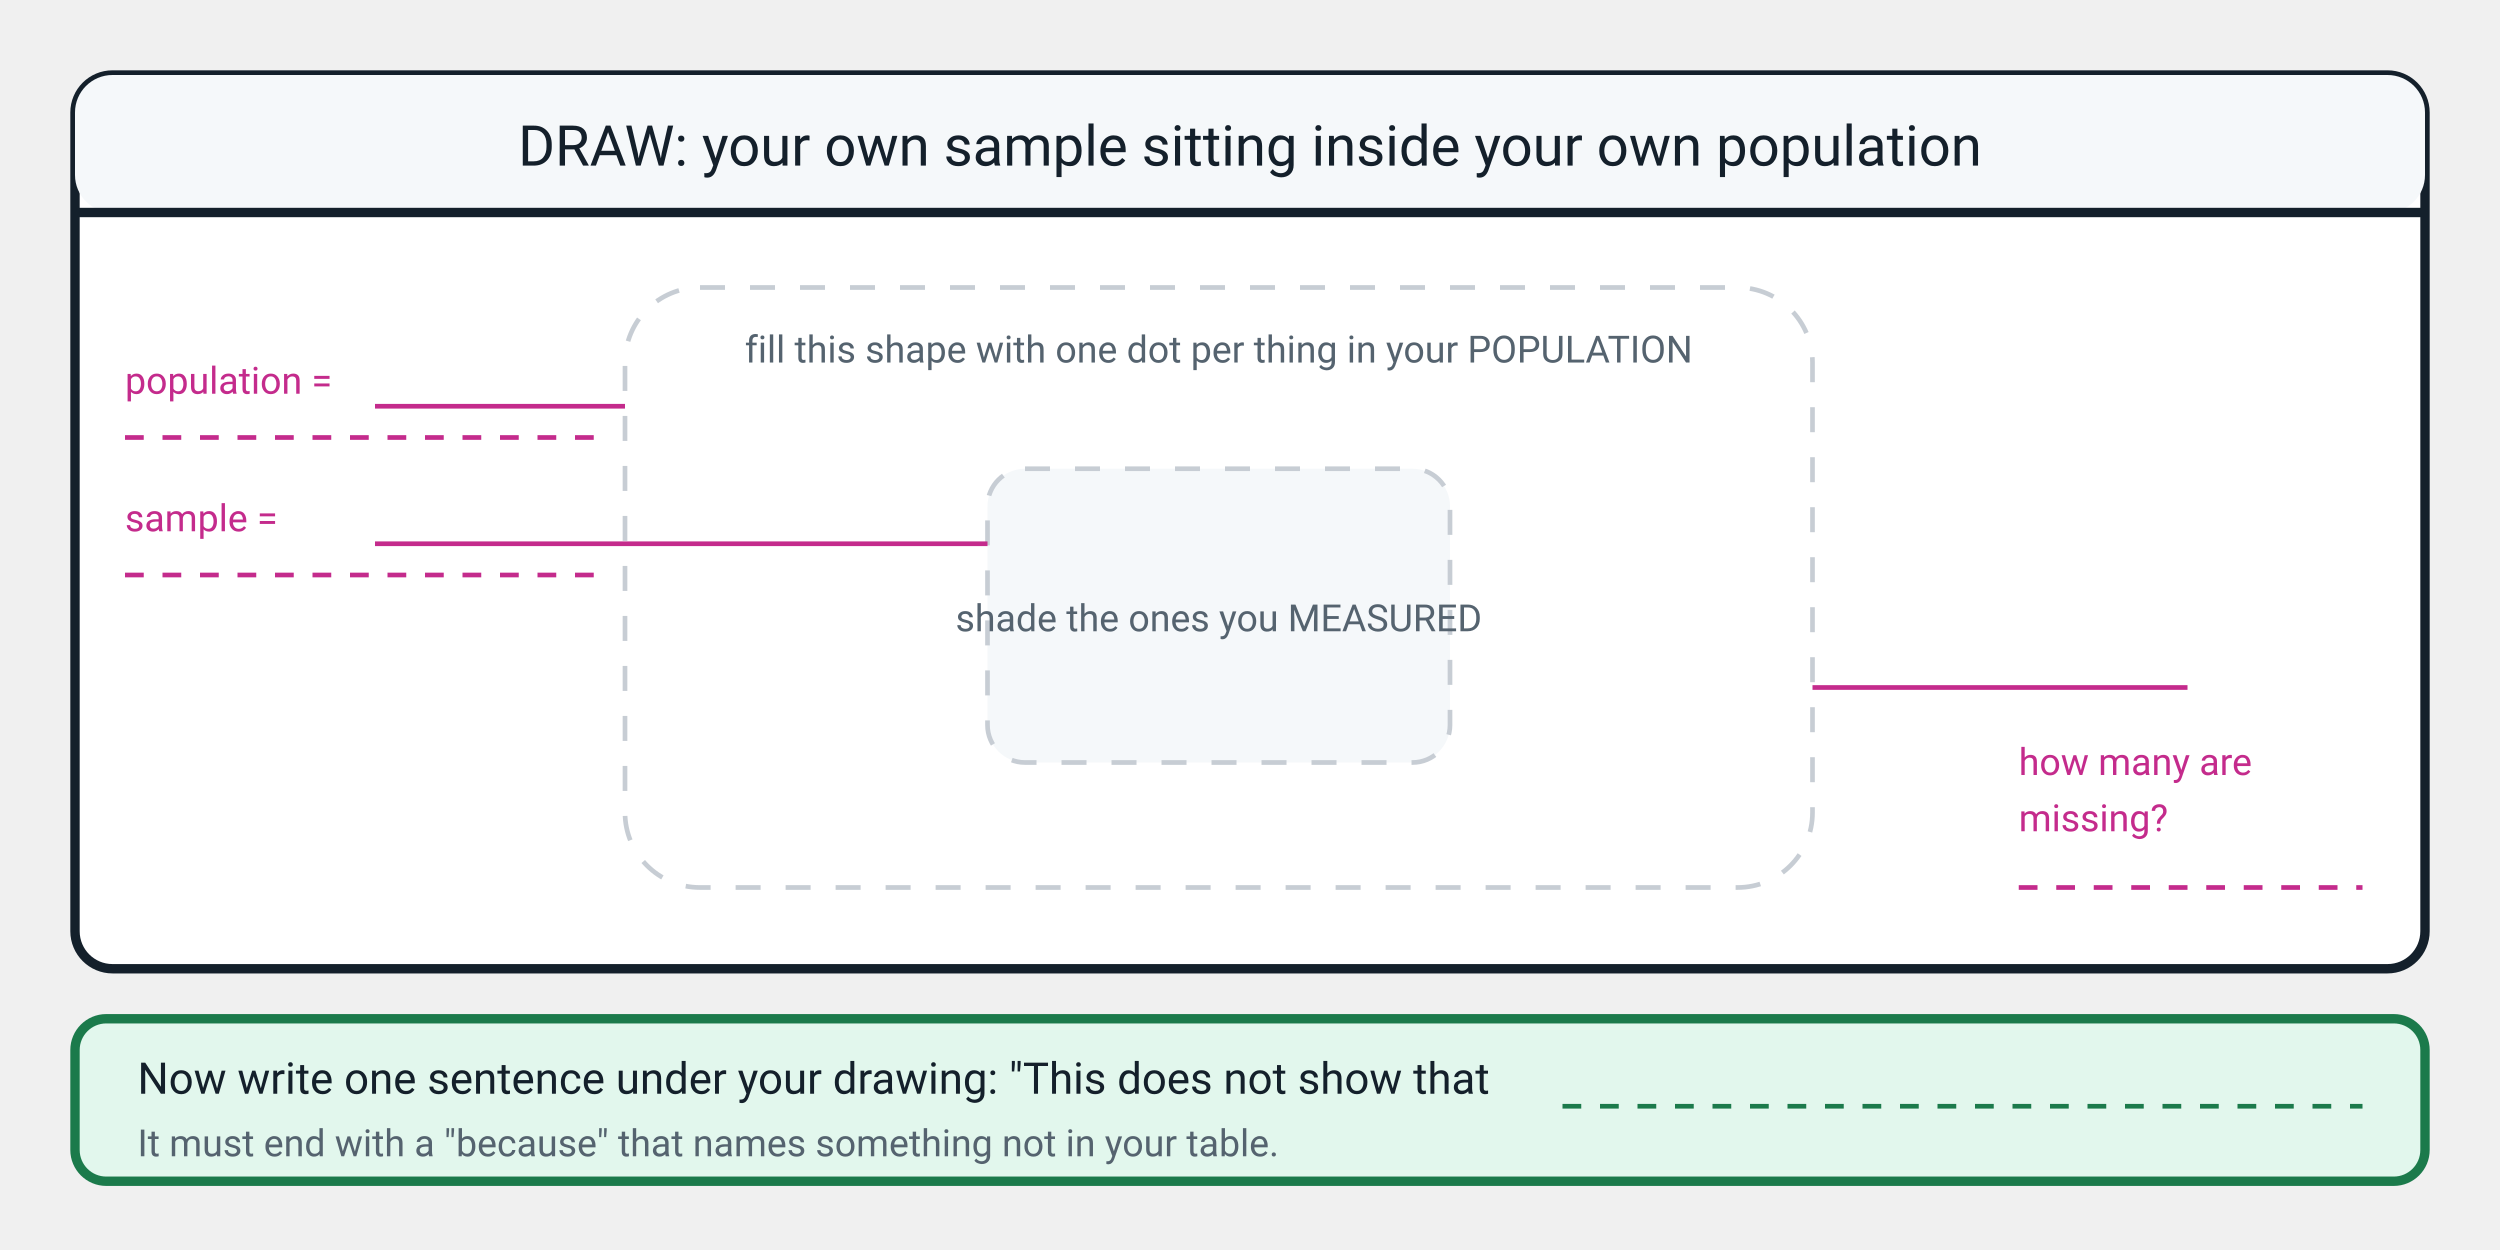
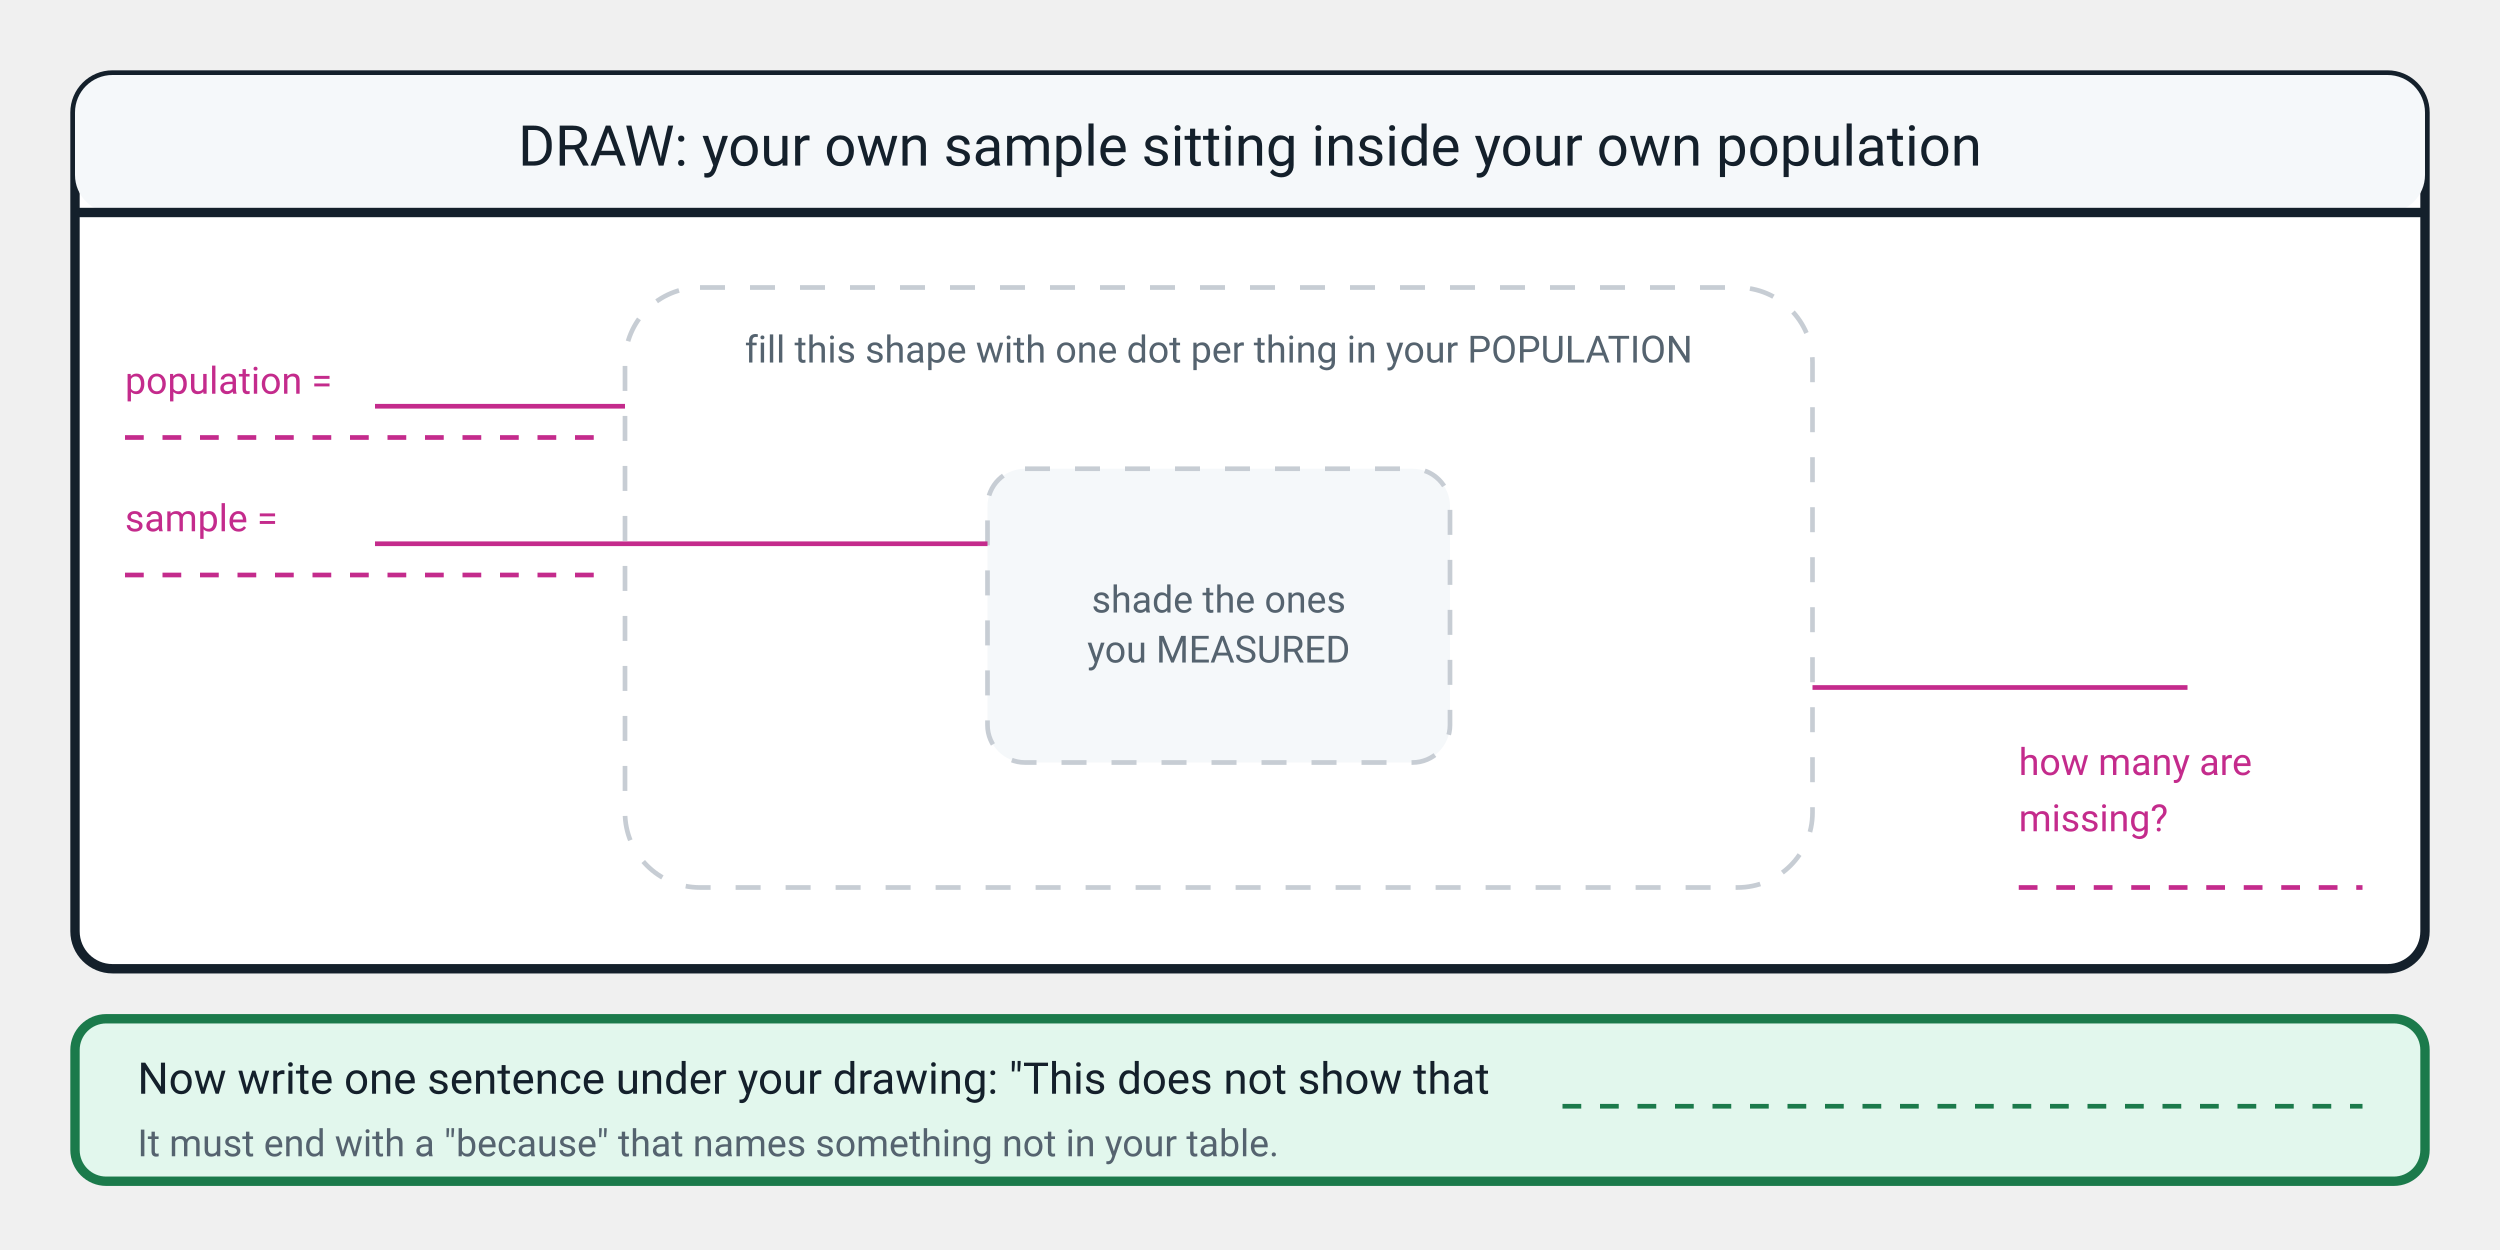
<svg xmlns="http://www.w3.org/2000/svg" viewBox="0 0 800 400" role="img">
  <rect x="24" y="24" width="752" height="286" rx="12" fill="#FFFFFF" stroke="#14202B" stroke-width="3" stroke-linejoin="round" />
  <rect x="24" y="24" width="752" height="44" rx="12" fill="#F5F8FA" stroke="none" />
  <line x1="24" y1="68" x2="776" y2="68" stroke="#14202B" stroke-width="3" />
  <text x="400" y="53" font-family="ui-sans-serif, system-ui, -apple-system, 'Segoe UI', Roboto, sans-serif" font-size="18" fill="#14202B" text-anchor="middle">DRAW: your own sample sitting inside your own population</text>
  <rect x="200" y="92" width="380" height="192" rx="24" fill="#FFFFFF" stroke="#C7CDD4" stroke-width="1.5" stroke-dasharray="8 8" stroke-linejoin="round" />
  <text x="390" y="116" font-family="ui-sans-serif, system-ui, -apple-system, 'Segoe UI', Roboto, sans-serif" font-size="12" fill="#55636F" text-anchor="middle">fill this shape with one dot per thing in your POPULATION</text>
  <rect x="316" y="150" width="148" height="94" rx="12" fill="#F5F8FA" stroke="#C7CDD4" stroke-width="1.5" stroke-dasharray="8 8" stroke-linejoin="round" />
-   <text x="390" y="202" font-family="ui-sans-serif, system-ui, -apple-system, 'Segoe UI', Roboto, sans-serif" font-size="12" fill="#55636F" text-anchor="middle">shade the ones you MEASURED</text>
+   <text x="390" y="196" font-family="ui-sans-serif, system-ui, -apple-system, 'Segoe UI', Roboto, sans-serif" font-size="12" fill="#55636F" text-anchor="middle">shade the ones</text>
+   <text x="390" y="212" font-family="ui-sans-serif, system-ui, -apple-system, 'Segoe UI', Roboto, sans-serif" font-size="12" fill="#55636F" text-anchor="middle">you MEASURED</text>
  <g stroke="#C42B8C" stroke-width="1.5" fill="none">
    <path d="M200 130 H120" />
    <path d="M316 174 H120" />
    <path d="M580 220 H700" />
  </g>
  <g font-family="ui-sans-serif, system-ui, -apple-system, 'Segoe UI', Roboto, sans-serif" font-size="12" fill="#C42B8C">
    <text x="40" y="126">population =</text>
    <text x="40" y="170">sample =</text>
    <text x="646" y="248">how many are</text>
    <text x="646" y="266">missing?</text>
  </g>
  <g stroke="#C42B8C" stroke-width="1.5" stroke-dasharray="6 6">
    <line x1="40" y1="140" x2="196" y2="140" />
    <line x1="40" y1="184" x2="196" y2="184" />
    <line x1="646" y1="284" x2="756" y2="284" />
  </g>
  <rect x="24" y="326" width="752" height="52" rx="10" fill="#E2F7ED" stroke="#1B7A4B" stroke-width="3" stroke-linejoin="round" />
  <text x="44" y="350" font-family="ui-sans-serif, system-ui, -apple-system, 'Segoe UI', Roboto, sans-serif" font-size="14" fill="#14202B">Now write one sentence under your drawing: "This does not show that</text>
  <line x1="500" y1="354" x2="756" y2="354" stroke="#1B7A4B" stroke-width="1.5" stroke-dasharray="6 6" />
  <text x="44" y="370" font-family="ui-sans-serif, system-ui, -apple-system, 'Segoe UI', Roboto, sans-serif" font-size="12" fill="#55636F">It must end with a "because" that names something not in your table.</text>
</svg>
